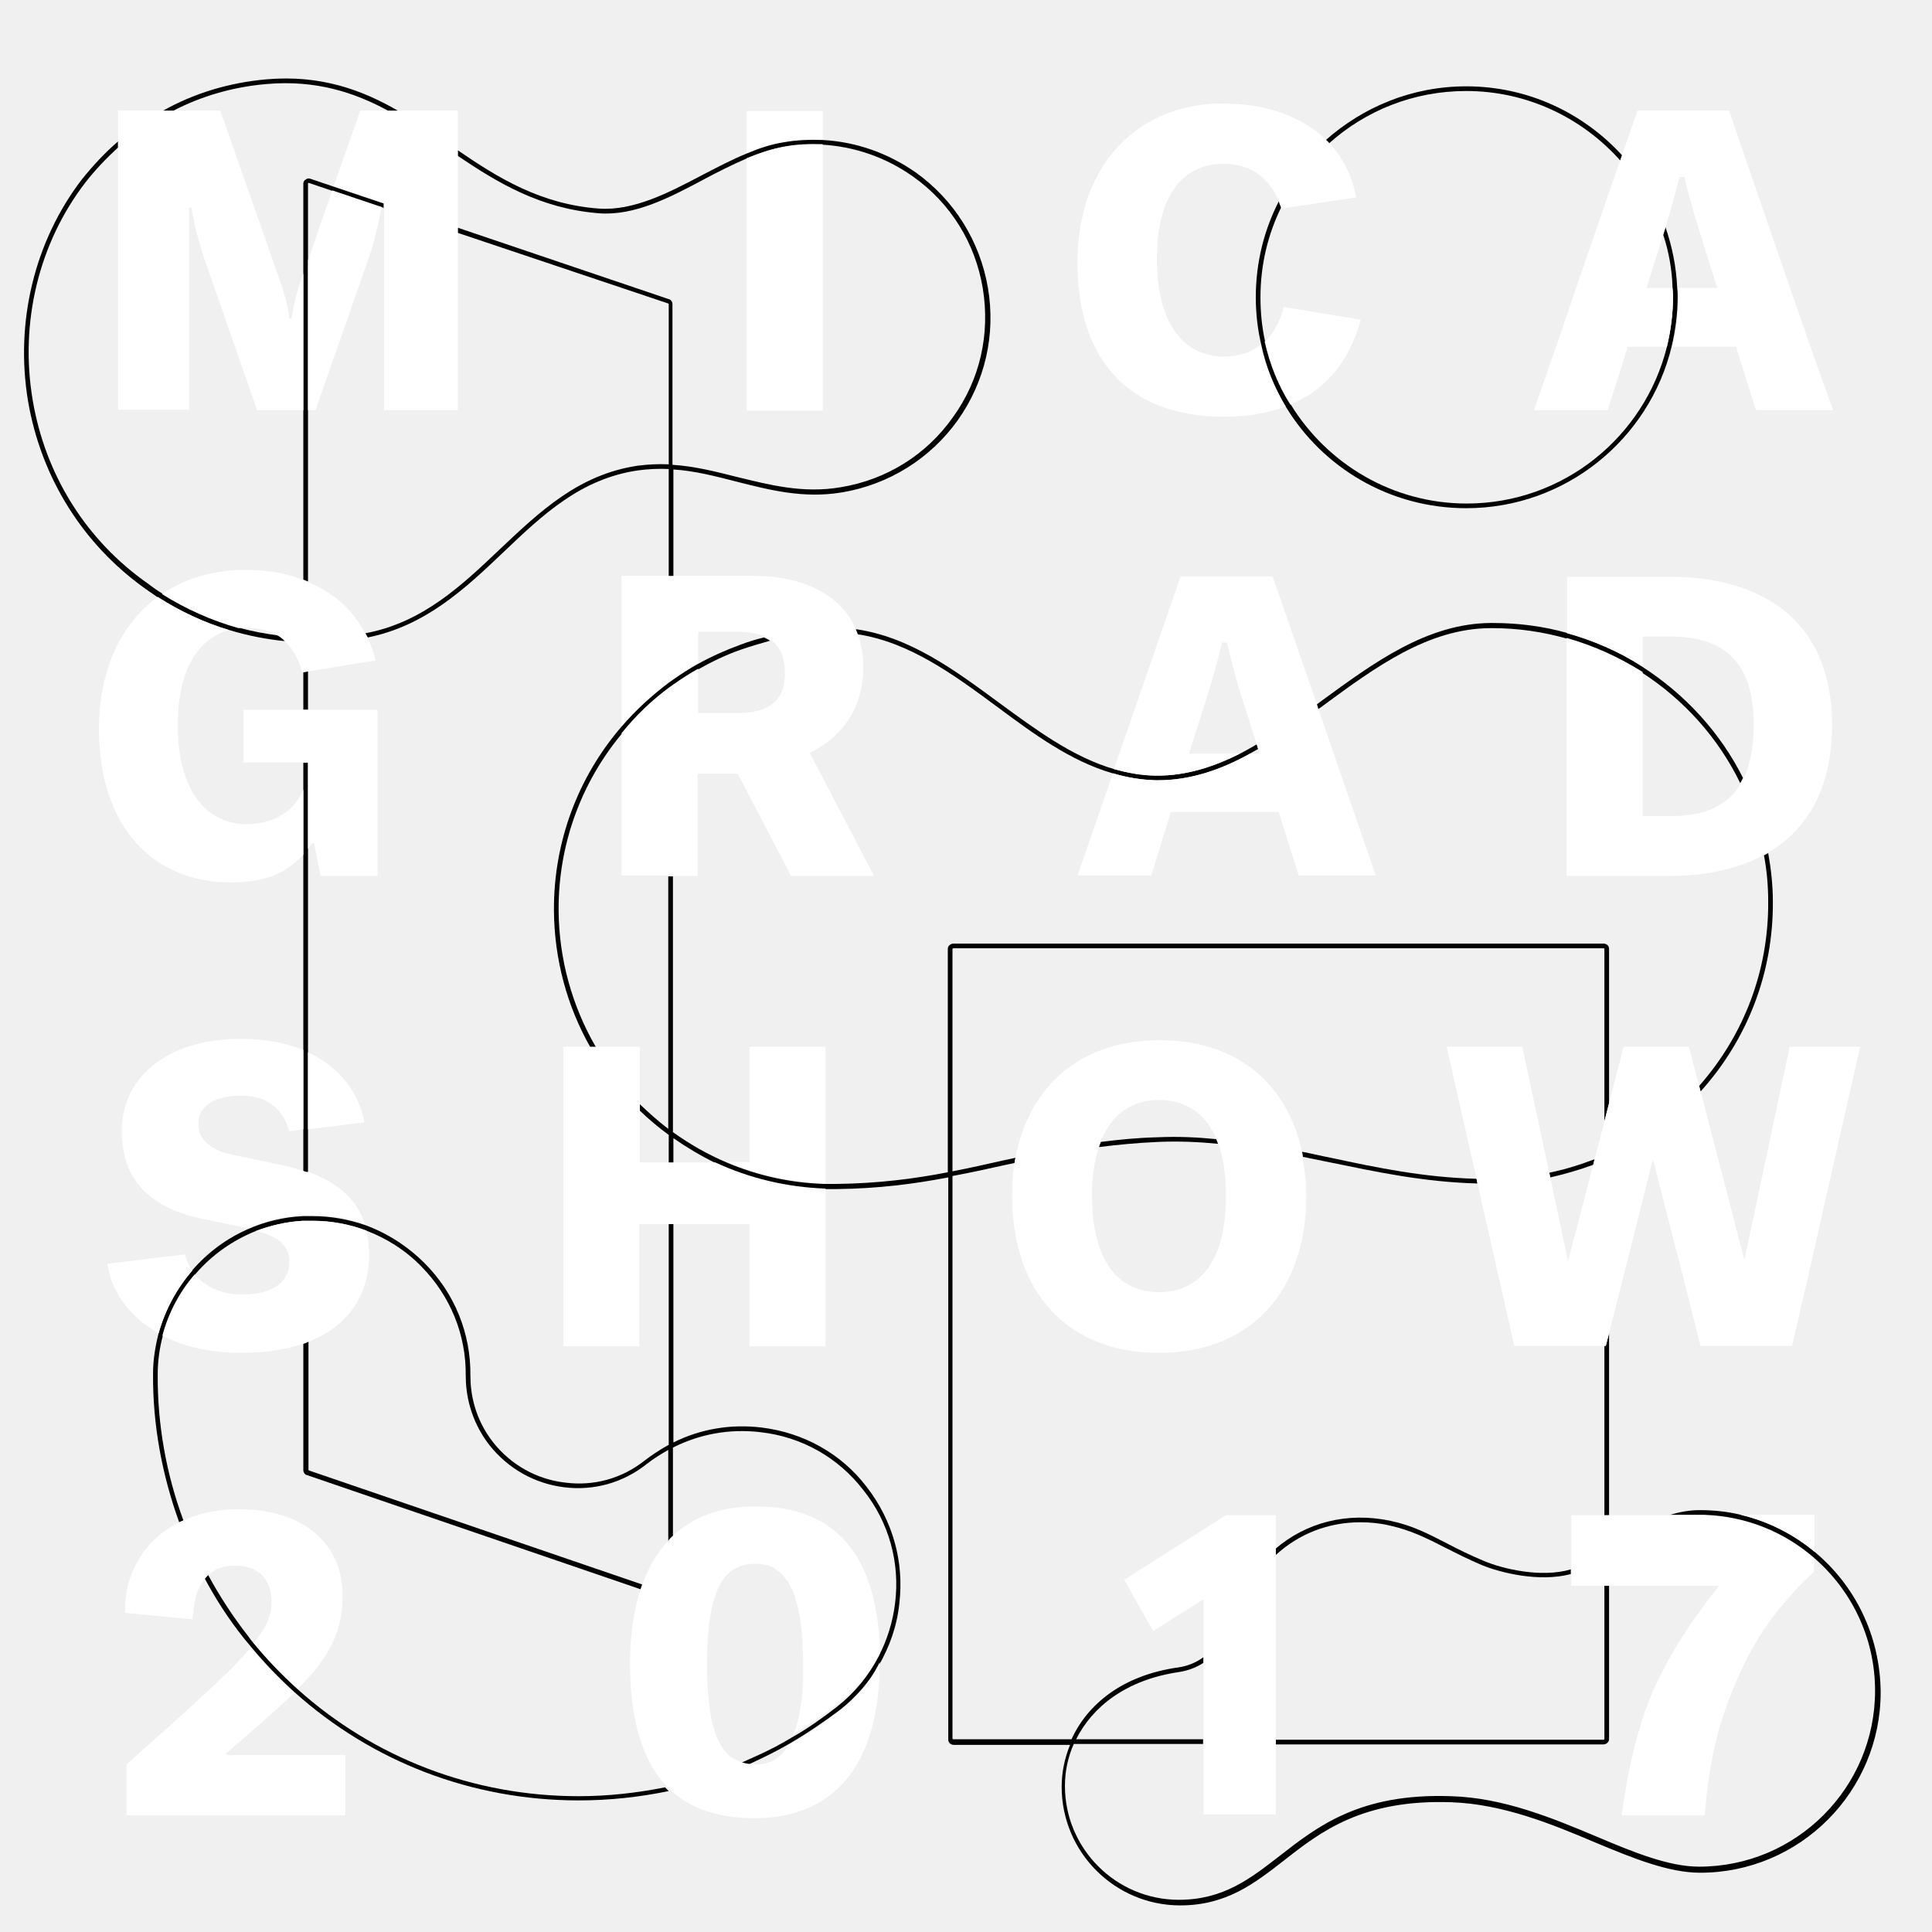
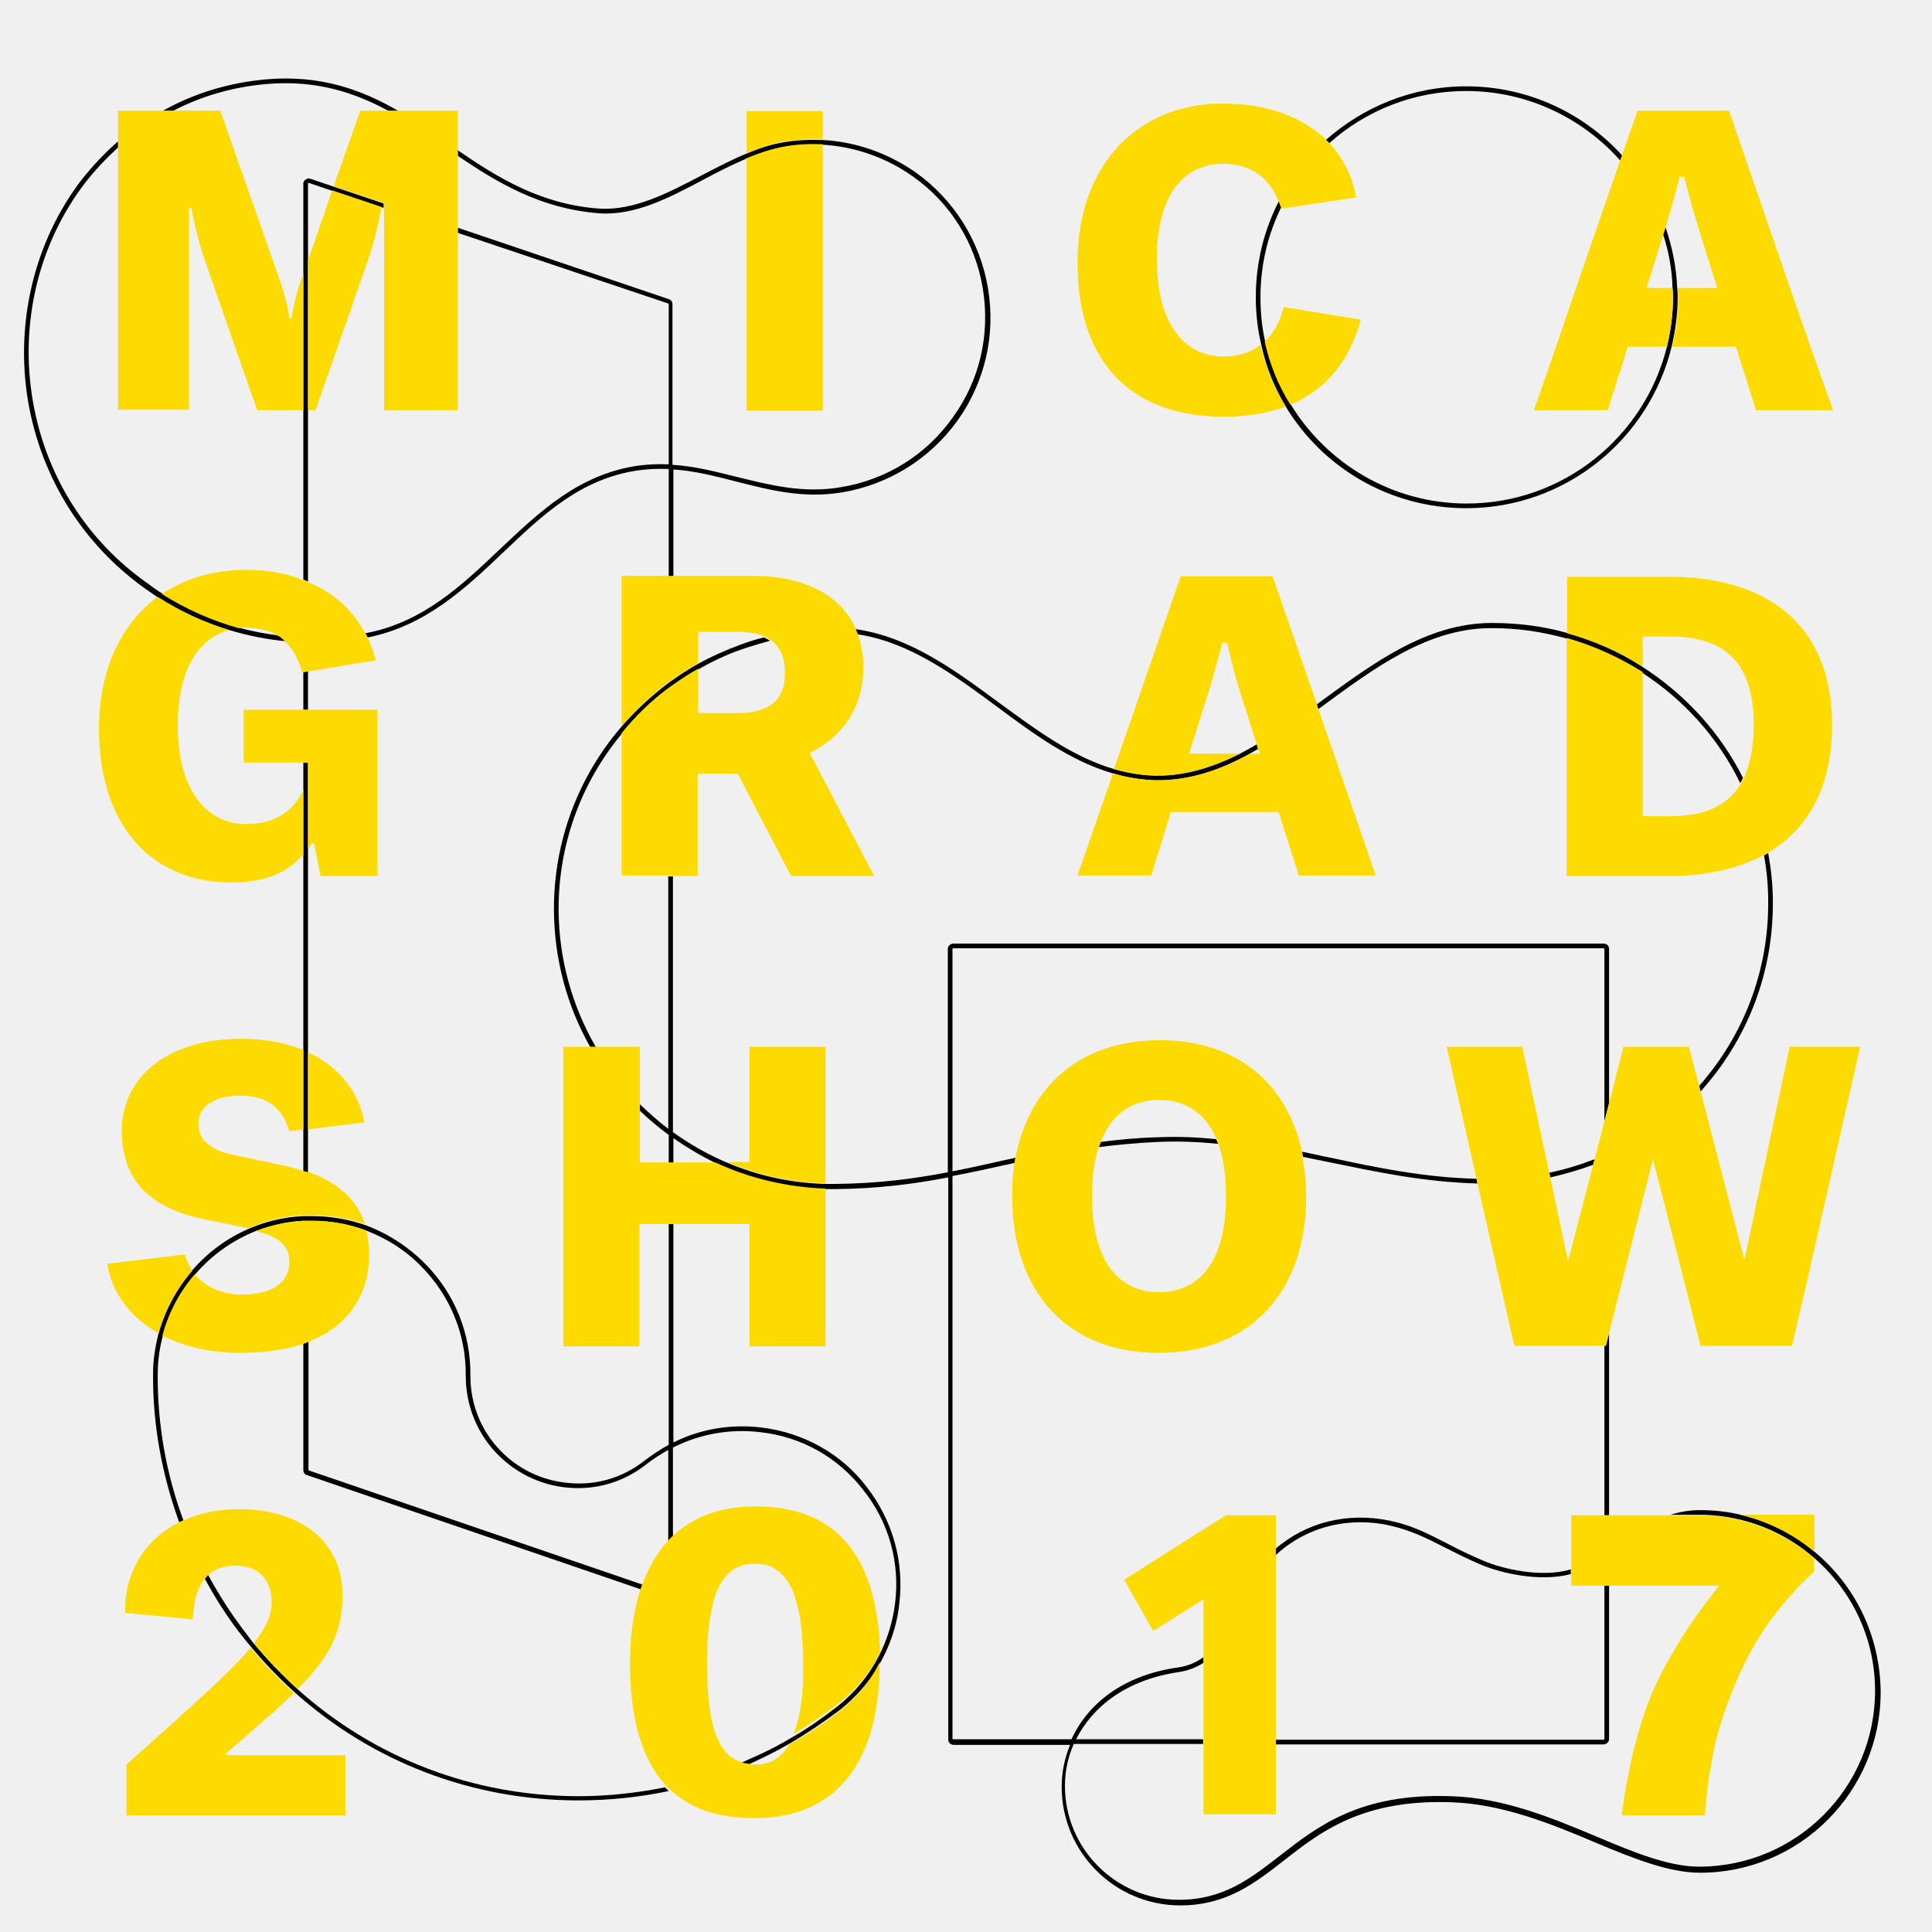
<svg xmlns="http://www.w3.org/2000/svg" version="1.1" id="Layer_1" viewBox="0 0 414 414" xml:space="preserve">
  <style type="text/css">
	.st0{fill:none;}
- 	.st1{fill:#FFFFFF;}
+ 	.st1{fill:#fedb00;}
</style>
  <g>
    <path class="st0" d="M62,242.5c-1-3.6-3.4-7.6-10.4-7.6c-6.6,0-9.1,2.9-9.1,5.9c0,1.9,0.6,3.5,2.5,4.8c1.2,0.8,3,1.6,5.6,2.1   l10.4,2.2c1.4,0.3,2.8,0.7,4,1.1v-8.9L62,242.5z" />
    <path class="st0" d="M336,270.3l5.3-20.7c-3,1.1-6,2-9.2,2.7L336,270.3z" />
    <path class="st0" d="M47.2,23.7L60,60.2c1.5,4.4,2,8,2,8h0.5c0,0,0.4-3.6,2-8.2l0.5-1.4V39.3c0-0.4,0.2-0.7,0.5-0.9   c0.3-0.2,0.7-0.3,1-0.2l5,1.7l5.7-16.2h5h1c-7.3-4-15.6-6.7-26.1-5.8v0.7l0-0.7c0,0,0,0,0,0c-7.2,0.6-14,2.6-20.2,5.8h3.6H47.2z" />
    <path class="st0" d="M373.5,166.6c0.7-1.5,1.3-3.3,1.6-5.3c0.3-1.8,0.5-3.8,0.5-6.1c0-13.9-6.9-18.9-17.9-18.9h-5.9v6.4   C361,148.6,368.6,156.9,373.5,166.6z" />
    <path class="st0" d="M161.7,323.5C161.7,323.5,161.8,323.5,161.7,323.5c14.4,0,23.6,7.3,26,23.5c0.4,2.4,0.6,5.1,0.7,7.9   c1.8-3.5,3-7.3,3.5-11.3c1-8.8-1.4-17.4-6.8-24.3c-5.5-6.9-13.3-11.3-22-12.4c-6.5-0.8-13,0.4-18.8,3.3v19.4   C148.7,325.6,154.6,323.5,161.7,323.5z" />
    <path class="st0" d="M172,358.6c0,0.2,0,0.3,0,0.5C172,358.9,172,358.8,172,358.6z" />
    <path class="st0" d="M171.5,365.4c0,0,0,0.1,0,0.1C171.5,365.4,171.5,365.4,171.5,365.4z" />
    <path class="st0" d="M357.7,174.8c2.2,0,4.2-0.2,6-0.6c4-0.9,7.1-2.9,9.2-6.5c-4.8-9.7-12.1-17.9-21.1-23.7v30.8H357.7z" />
    <path class="st0" d="M137.3,340.7l-71.6-24.5c-0.5-0.2-0.8-0.6-0.8-1.1v-27.1c-3.7,1.2-8.1,1.9-13.5,1.9c-2.3,0-4.5-0.2-6.5-0.5   c-3.8-0.6-7.2-1.7-10.1-3.2c-0.7,2.6-1.1,5.4-1.1,8.2c-0.1,10.8,1.9,21.4,5.5,31.4c3.3-1.5,7.3-2.4,11.9-2.4   c14.1,0,22.2,7.7,22.2,18.3c0,1.6-0.1,3-0.3,4.4c-1,6-4,10.5-9.3,15.8c16.4,14.7,37.6,22.9,60.2,22.9c6.3,0,12.5-0.6,18.5-1.9   c-4.9-5.4-7.5-14-7.5-26.1C134.9,350.6,135.8,345.2,137.3,340.7z" />
    <path class="st0" d="M252.5,357.4c2.1-0.3,3.9-1.1,5.4-2.2v-0.4v-12.1l-10.9,6.8l-6.2-11l21.8-13.9h10.7v7.2   c6.5-5.6,15.3-7.9,24.7-6c4.7,1,8,2.7,12,4.8c2.4,1.2,4.9,2.5,8,3.8c3.9,1.6,12.1,3.7,18.6,1.8v-11.6h7.1v-36.2h-19.2l-7.9-34.9   c-11.6-0.3-21.8-2.4-31.6-4.5c-1.9-0.4-3.9-0.8-5.9-1.2c0.5,2.7,0.8,5.5,0.8,8.4c0,20.2-11.8,33.5-31.6,33.5   c-19.8,0-31.4-13.3-31.4-33.5c0-2.5,0.2-4.9,0.5-7.2c-0.8,0.2-1.6,0.3-2.3,0.5c-3.6,0.8-7.2,1.6-11,2.3v120.7c0,0,0.1,0.1,0.2,0.1   h25.3C233,365.5,240.5,359.1,252.5,357.4z" />
    <path class="st0" d="M270,161.3l-0.3-0.8c-0.6,0.3-1.2,0.7-1.8,1h2.1L270,161.3z" />
    <path class="st0" d="M172,355.4c0,0.5,0,0.9,0,1.4C172,356.4,172,355.9,172,355.4z" />
    <path class="st0" d="M143.5,64.1c0.5,0.2,0.8,0.6,0.8,1.1v34.4c4.8,0.3,9.3,1.5,13.8,2.6c7,1.8,14.2,3.6,22.3,2.2   c9.8-1.6,18.3-7,24-15c5.7-8.1,8-17.9,6.4-27.6c-1.6-9.8-7-18.3-15-24c-5.8-4.1-12.5-6.4-19.4-6.8v57H160V33.8   c-3,1.3-6.1,2.9-9,4.4c-7.4,3.9-14.9,7.9-22.6,7.3c-12.5-0.9-21.7-6.4-30.2-12.3v15.5L143.5,64.1z" />
    <path class="st0" d="M171.9,360.3c0,0.1,0,0.3,0,0.4C171.9,360.6,171.9,360.5,171.9,360.3z" />
    <path class="st0" d="M171.8,362.3C171.8,362.3,171.8,362.3,171.8,362.3C171.8,362.3,171.8,362.3,171.8,362.3z" />
    <path class="st0" d="M55.2,122.2c3.6,0.2,6.9,0.9,9.7,1.9V87.9h-9.8L43.8,55.5c-1.9-5.4-2.8-11-2.8-11h-0.5v43.3H25.3V31.7   c-2.5,2.2-4.8,4.7-7,7.5C8.3,52.1,4.2,69.1,7,85.7c2.7,16.1,11.5,30.2,24.8,39.7c1,0.7,1.9,1.3,2.9,2c5-3.4,11.2-5.2,18.2-5.2   C53.8,122.2,54.5,122.2,55.2,122.2z" />
    <path class="st0" d="M204.3,202.2h139.3c0.6,0,1.2,0.5,1.2,1.1v33.1l3.1-12.2h14l2.2,8.4c9.7-10.9,14.9-24.8,14.8-39.6   c0-3.4-0.4-6.7-0.9-9.9c-4,2.2-8.8,3.6-14.3,4.2c-1.9,0.2-3.9,0.3-6,0.3h-22v-51c-5-1.4-10.3-2.2-15.8-2.2l-0.5,0   c-13.3,0.1-24.6,8.4-35.5,16.4c-0.5,0.3-1,0.7-1.4,1l3.3,9.4l9.1,26.4h-16.5l-4.3-13.6h-23.1l-4.2,13.6h-15.8l7.6-21.9   c-9-2.7-17-8.6-24.8-14.3c-9.2-6.8-18.7-13.8-29.9-15.5c0.8,2.2,1.2,4.6,1.2,7.2c0,1.2-0.1,2.4-0.3,3.5c-1,6.7-5.1,11.7-11.1,14.7   v0.2l13.7,26.2h-17.8L158,165.8h-8.6v21.9h-5.2v54.8c3.6,2.6,7.4,4.8,11.5,6.5h4.8v-24.7h16.3v29.3c0.6,0,1.3,0,1.9,0l0.5,0   c8.9-0.1,16.6-1.1,23.9-2.5v-47.9C203.1,202.7,203.6,202.2,204.3,202.2z" />
    <path class="st0" d="M248.4,235.8c-5.5,0-10.1,2.7-12.5,8.9c3.8-0.5,7.9-0.9,12.2-1c4.4-0.1,8.5,0,12.5,0.3   C258.1,238.3,253.7,235.8,248.4,235.8z" />
    <path class="st0" d="M121,318.7c-6.4-0.8-12.1-4-16-9c-4.3-5.5-5.2-11.1-5.1-14.9c0-8.8-3.3-17.1-9.5-23.4c-3.4-3.4-7.4-6-11.8-7.7   c0.4,1.6,0.6,3.4,0.6,5.2c0,7.7-3.7,15.1-13.2,18.7v27.5c0,0.1,0,0.1,0.1,0.2l71.6,24.5c1.4-3.7,3.3-6.7,5.6-9.2v-19.9   c-1.6,0.9-3.1,1.9-4.6,3C133.7,317.7,127.4,319.5,121,318.7z" />
    <path class="st0" d="M137.1,288.4h-16.3v-64.2h5.8c-5-8.8-7.7-18.8-7.8-29.2c-0.1-15,5.3-28.8,14.4-39.4v-32.2h10.2v-23.1   c-2.1-0.1-4.3,0-6.6,0.3c-12.3,1.8-20.4,9.5-28.9,17.6c-8.1,7.8-16.6,15.7-29,18.2c0.7,1.5,1.3,3.1,1.7,4.8L66,143.8v8.2h14.9v13.1   v22.5H68.6l-1.4-7h-0.4c-0.3,0.4-0.6,0.8-0.9,1.2v43.6c6.7,3,10.8,8.4,12.1,14.9L66,242v9.3c6.7,2.4,10.6,6.2,12.2,11.2   c4.8,1.7,9.2,4.4,12.8,8.2c6.4,6.5,9.9,15,9.8,24.1c0,3.6,0.8,9.1,4.9,14.3c3.8,4.8,9.2,7.9,15.4,8.6c6.1,0.7,12.1-1,17-4.7   c1.6-1.3,3.4-2.4,5.2-3.4v-47.3h-6.2V288.4z" />
    <path class="st0" d="M144.3,249h4.6h4.4c-3.1-1.5-6.1-3.2-9-5.3V249z" />
    <path class="st0" d="M171.7,363.9c0,0,0,0.1,0,0.1C171.7,364,171.7,363.9,171.7,363.9z" />
    <path class="st0" d="M137.1,237.8V249h6.2v-6C141.1,241.5,139.1,239.7,137.1,237.8z" />
    <path class="st0" d="M248.1,244.7c-4.5,0.1-8.6,0.5-12.6,1.1c-1,2.8-1.5,6.3-1.5,10.6c0,14.5,6.2,20.6,14.4,20.6   c8.2,0,14.4-6,14.4-20.6c0-4.6-0.6-8.3-1.7-11.2C256.9,244.7,252.6,244.5,248.1,244.7z" />
    <path class="st0" d="M365.3,324.7c-0.4,0-0.7,0-1.1,0c-0.3,0-0.5,0-0.8,0h0.6H365.3z" />
    <path class="st0" d="M66.2,39.2C66.2,39.2,66.2,39.2,66.2,39.2c-0.1,0-0.1,0-0.1,0c0,0-0.1,0.1-0.1,0.1v16.4l5.2-14.9L66.2,39.2z" />
    <path class="st0" d="M45,275.7c1.9,1.1,4.3,1.7,6.9,1.7c7,0,10.2-2.9,10.2-7c0-2.9-1.5-5.3-7.2-6.6c-5.1,2-9.5,5.2-13,9.3   C42.7,274.2,43.8,275,45,275.7z" />
    <path class="st0" d="M352.8,61.7h5.6c-0.2-4-0.9-7.8-2-11.4l-2.5,8L352.8,61.7z" />
    <path class="st0" d="M317.6,335.4c-3.1-1.3-5.6-2.6-8-3.8c-3.9-2-7.2-3.7-11.8-4.7c-2.1-0.5-4.2-0.7-6.3-0.7   c-6.9,0-13.3,2.5-18.1,7v21.6v17.9h70.2c0.1,0,0.2-0.1,0.2-0.1v-32.9h-7.1v-2.5C329.9,339.1,321.6,337,317.6,335.4z" />
    <path class="st0" d="M143.2,65l-45-15.1v38H82.3V44.6l0,0h-0.5c0,0-0.9,5.6-2.8,11.1L67.6,87.9H66v36.7c5.7,2.4,9.8,6.3,12.4,11.1   c12.3-2.4,20.7-10.3,28.8-18c8.6-8.2,16.8-16,29.5-17.9c2.3-0.3,4.5-0.4,6.7-0.3V65.2C143.3,65.1,143.2,65,143.2,65z" />
    <path class="st0" d="M367.9,61.7l-1.1-3.4l-3-9.6c-1.7-5.5-3-10.8-3-10.8h-1c0,0-1.3,5.3-3,10.8c1.5,4.1,2.3,8.5,2.5,13H367.9z" />
    <path class="st0" d="M55.2,134.7c-0.7-0.1-1.5-0.2-2.3-0.2c-0.6,0-1.2,0-1.8,0.1c2.8,0.8,5.7,1.3,8.6,1.7   C58.5,135.5,57,134.9,55.2,134.7z" />
    <path class="st0" d="M385.7,339.7c-3.2,3.2-5.9,6.7-8.2,10.3c-1,1.6-1.9,3.2-2.8,4.8h0c-2.4,4.5-4.4,9.3-5.9,14.5   c-1.7,5.5-2.8,12.1-3.4,19.6h-17.8c1.4-10.5,3.6-19.3,6.6-26.4c1.1-2.5,2.4-5.1,3.9-7.7h0c2.7-4.8,6.2-9.8,10.4-15.1h-23.6v32.9   c0,0.6-0.5,1.1-1.2,1.1h-70.2v15.1h-15.5v-15.1h-27.7c-1.3,2.9-1.9,6-1.9,9c0,13.4,10.9,24.4,24.4,24.4c9.5,0,15.4-4.6,21.6-9.4   c8.1-6.3,17.2-13.4,36.7-12.8c11.1,0.4,21.7,4.8,31.1,8.6c8,3.3,15.6,6.5,22.1,6.5c20.8,0,37.7-16.9,37.7-37.7   c0-11.4-5.1-21.6-13.1-28.5v2.9C387.7,337.7,386.7,338.7,385.7,339.7z" />
    <path class="st0" d="M52.2,163.4v-11.3H65V144l-0.1,0c-0.8-2.7-2-4.9-3.7-6.6c-4.1-0.4-8.2-1.2-12.1-2.4c-6.2,1.8-10.9,8-10.9,20.4   c0,15,6.9,21.2,14.7,21.2c6.4,0,10.4-3.2,12.2-7.4v-5.8H52.2z" />
    <path class="st0" d="M217.6,248.1c2.9-15.4,13.9-25.2,30.9-25.2c16.5,0,27.3,9.1,30.5,23.9c2.1,0.4,4.1,0.8,6.2,1.3   c9.8,2,19.8,4.1,31.2,4.5l-6.4-28.3h16.2l5.7,27.1c3.3-0.7,6.6-1.7,9.7-2.9l2.1-8.1v-37c0,0-0.1-0.1-0.2-0.1H204.3   c-0.1,0-0.2,0.1-0.2,0.1V251c3.7-0.7,7.2-1.5,10.7-2.3C215.8,248.5,216.7,248.3,217.6,248.1z" />
    <path class="st0" d="M127.7,224.3h9.4v12.2c0.1,0.1,0.2,0.2,0.2,0.2c1.9,1.8,3.9,3.5,5.9,5.1v-54.1h-10.2v-30.5   c-8.4,10.3-13.5,23.5-13.4,37.8C119.8,205.5,122.6,215.5,127.7,224.3z" />
    <path class="st0" d="M274,43c-1.9-4.6-5.7-7.8-11.7-7.8c-0.7,0-1.3,0.1-1.9,0.1c-7.1,0.9-12.4,7.1-12.4,20.3   c0,14.9,6.5,20.9,14.3,20.9c3.2,0,5.8-0.9,7.9-2.5c-0.8-3.3-1.2-6.7-1.2-10.3C269,56.2,270.8,49.2,274,43z" />
    <path class="st0" d="M58.2,343.4c0-5-3.1-7.8-7.7-7.8c-2.4,0-4.4,0.6-5.9,2c2.4,4.5,5.3,8.9,8.5,13c0.4,0.6,0.9,1.1,1.3,1.7   c1.7-2.2,2.9-4.1,3.4-6C58.1,345.2,58.2,344.3,58.2,343.4z" />
    <path class="st0" d="M265.9,148.5c-0.5-1.6-0.9-3.1-1.3-4.5c-1-3.6-1.6-6.3-1.6-6.3h-1c0,0-1.3,5.3-3,10.8l-4.1,13h10.9   c1.2-0.6,2.4-1.3,3.6-2L265.9,148.5z" />
    <path class="st0" d="M271,73.2c2-1.9,3.3-4.5,4.1-7.4l16.5,2.7c-2.2,8.2-7,14.8-15.1,18.2c7.8,12.7,21.8,21.2,37.7,21.2   c20.7,0,38.2-14.3,42.9-33.6h-8.4l-0.2,0.7l-4,12.9h-15.8l4.5-12.9l5.8-16.7l8.3-24c-8.1-9.1-19.9-14.9-33-14.9   c-11.3,0-21.6,4.3-29.4,11.3c3.1,3.2,5.1,7.2,5.8,11.7l-16,2.4c0-0.2-0.1-0.3-0.2-0.5c-2.9,5.9-4.5,12.4-4.5,19.4   C270,67,270.3,70.2,271,73.2z" />
    <path class="st0" d="M257.9,359v-2.6c-1.5,1-3.2,1.7-5.3,2c-11.4,1.6-18.6,7.5-22,14.4h27.2V359z" />
    <path class="st0" d="M165.8,336.4c0,0,0.1,0,0.1,0.1C165.9,336.5,165.9,336.5,165.8,336.4z" />
    <path class="st0" d="M158.2,377.7c0.2,0.1,0.4,0.1,0.6,0.2l0,0C158.6,377.8,158.4,377.7,158.2,377.7z" />
    <path class="st0" d="M167.2,337.4c0,0,0.1,0.1,0.1,0.1C167.3,337.5,167.3,337.5,167.2,337.4z" />
    <path class="st0" d="M162.5,335.5c0.1,0,0.1,0,0.2,0C162.7,335.5,162.6,335.5,162.5,335.5z" />
    <path class="st0" d="M164.3,335.8c0.1,0,0.1,0,0.2,0C164.4,335.8,164.3,335.8,164.3,335.8z" />
    <path class="st0" d="M170.4,342.8c0,0,0,0.1,0,0.1C170.4,342.9,170.4,342.8,170.4,342.8z" />
    <path class="st0" d="M169.5,340.6c0,0,0,0.1,0.1,0.1C169.5,340.7,169.5,340.6,169.5,340.6z" />
    <path class="st0" d="M168.4,338.8c0,0,0,0.1,0.1,0.1C168.5,338.9,168.5,338.9,168.4,338.8z" />
    <path class="st0" d="M162.6,378.2c0,0-0.1,0-0.2,0C162.5,378.3,162.6,378.3,162.6,378.2z" />
    <path class="st0" d="M171.1,345.5c0,0,0,0.1,0,0.1C171.1,345.5,171.1,345.5,171.1,345.5z" />
    <path class="st0" d="M160.6,378.2c0.4,0,0.8,0.1,1.1,0.1l0,0C161.3,378.3,160.9,378.3,160.6,378.2L160.6,378.2z" />
    <path class="st0" d="M155.5,375.7c0.4,0.5,0.8,0.9,1.3,1.2C156.3,376.5,155.9,376.1,155.5,375.7z" />
    <path class="st0" d="M158.2,377.7c-0.5-0.2-1-0.5-1.5-0.8C157.2,377.2,157.7,377.4,158.2,377.7z" />
    <path class="st0" d="M152.3,367.9c-0.1-0.7-0.2-1.3-0.3-2.1C152,366.5,152.1,367.2,152.3,367.9z" />
    <g>
      <path d="M57.2,18C57.2,18,57.2,18,57.2,18l0,0.7L57.2,18c10.5-0.9,18.8,1.8,26.1,5.8h2.1C77.5,19.2,68.6,16,57.1,17    c-8,0.7-15.6,3-22.3,6.8h2.2C43.1,20.6,50,18.6,57.2,18z" />
      <path d="M49.1,135c3.9,1.2,8,2,12.1,2.4c-0.4-0.4-0.9-0.8-1.4-1.2c-2.9-0.4-5.8-0.9-8.6-1.7c-5.8-1.6-11.3-4-16.4-7.3    c-1-0.6-2-1.3-2.9-2C18.5,115.9,9.7,101.8,7,85.7C4.2,69.1,8.3,52.1,18.3,39.1c2.1-2.7,4.5-5.2,7-7.5v-1.3    c-2.8,2.4-5.4,5.2-7.8,8.2C7.4,51.7,3.2,69,6,85.9c2.8,16.4,11.7,30.7,25.2,40.3c0.9,0.6,1.7,1.2,2.6,1.8    C38.7,131,43.7,133.4,49.1,135z" />
      <path d="M314.2,19.5c13.1,0,24.9,5.8,33,14.9l0.4-1.1c-8.3-9.1-20.2-14.8-33.4-14.8c-11.6,0-22.1,4.4-30.2,11.6    c0.2,0.2,0.5,0.5,0.7,0.7C292.6,23.7,302.9,19.5,314.2,19.5z" />
      <path d="M275.5,87.1c7.9,13.1,22.3,21.8,38.7,21.8c21.3,0,39.2-14.8,44-34.6c0.8-3.4,1.3-7,1.3-10.6c0-0.7,0-1.3-0.1-2    c-0.2-4.6-1.1-8.9-2.5-13c0,0,0,0,0,0l-0.5,1.6c1.2,3.6,1.9,7.5,2,11.4c0,0.7,0.1,1.3,0.1,2c0,3.7-0.5,7.2-1.3,10.6    c-4.8,19.3-22.2,33.6-42.9,33.6c-15.9,0-29.9-8.5-37.7-21.2c-2.5-4.1-4.4-8.7-5.5-13.5c-0.7-3.1-1-6.3-1-9.5    c0-7,1.6-13.5,4.5-19.4c-0.1-0.4-0.3-0.9-0.5-1.3c-3.2,6.2-5,13.2-5,20.7c0,3.5,0.4,7,1.2,10.3C271.3,78.7,273.1,83.1,275.5,87.1z    " />
      <path d="M65,287.9v27.1c0,0.5,0.3,1,0.8,1.1l71.6,24.5c0-0.1,0.1-0.2,0.1-0.3c0.1-0.2,0.2-0.4,0.3-0.7l-71.6-24.5    c-0.1,0-0.1-0.1-0.1-0.2v-27.5C65.7,287.7,65.3,287.8,65,287.9z" />
      <path d="M66,87.9V55.8V39.3c0-0.1,0-0.1,0.1-0.1c0,0,0.1,0,0.1,0c0,0,0,0,0,0l5,1.7l11,3.7l0,0v0v-1l-10.7-3.6l-5-1.7    c-0.4-0.1-0.7-0.1-1,0.2C65.2,38.6,65,39,65,39.3v19.3v29.3v36.3c0.3,0.1,0.7,0.3,1,0.4V87.9z" />
      <path d="M143.3,65.2v34.3c-2.2-0.1-4.4,0-6.7,0.3c-12.6,1.9-20.8,9.7-29.5,17.9c-8.1,7.7-16.5,15.7-28.8,18    c0.2,0.3,0.3,0.6,0.5,0.9c12.4-2.5,20.9-10.5,29-18.2c8.5-8.1,16.6-15.8,28.9-17.6c2.2-0.3,4.4-0.4,6.6-0.3v23.1h1v-23    c4.7,0.3,9.2,1.5,13.5,2.6c7.1,1.8,14.4,3.7,22.7,2.3c10-1.7,18.8-7.2,24.7-15.4c5.9-8.3,8.2-18.4,6.5-28.4    c-1.7-10-7.2-18.8-15.4-24.7c-6-4.2-12.8-6.6-20-7c-2.8-0.1-5.6,0-8.4,0.5c-2.6,0.4-5.3,1.3-7.9,2.4c-3.2,1.3-6.4,3-9.5,4.6    c-7.2,3.8-14.7,7.7-22.1,7.2c-12.5-0.9-21.7-6.6-30.3-12.5v1.2c8.6,5.8,17.7,11.3,30.2,12.3c7.7,0.6,15.3-3.4,22.6-7.3    c3-1.6,6-3.1,9-4.4c2.7-1.1,5.4-2.1,8.1-2.5c2.8-0.5,5.5-0.6,8.2-0.5c6.9,0.4,13.6,2.7,19.4,6.8c8.1,5.7,13.4,14.3,15,24    c1.6,9.8-0.6,19.6-6.4,27.6c-5.7,8.1-14.3,13.4-24,15c-8.1,1.4-15.3-0.5-22.3-2.2c-4.4-1.1-9-2.3-13.8-2.6V65.2    c0-0.5-0.3-1-0.8-1.1L98.1,48.8v1.1l45,15.1C143.2,65,143.3,65.1,143.3,65.2z" />
      <path d="M66,163.4h-1v5.8v13.9v42v17v8.9c0.3,0.1,0.7,0.2,1,0.3V242v-16.4v-43.6v-16.7h0C66,164.8,66,163.4,66,163.4z" />
      <polygon points="66,143.8 65,144 65,152.1 66,152.1   " />
      <path d="M273.4,373.8h70.2c0.6,0,1.2-0.5,1.2-1.1v-32.9h-1v32.9c0,0-0.1,0.1-0.2,0.1h-70.2V373.8z" />
      <polygon points="344.8,285.7 344.1,288.4 343.8,288.4 343.8,324.7 344.8,324.7   " />
      <path d="M341.7,248.4c-3.1,1.2-6.4,2.2-9.7,2.9l0.2,1c3.1-0.7,6.2-1.6,9.2-2.7L341.7,248.4z" />
      <path d="M316.6,253.6l-0.2-1c-11.4-0.3-21.4-2.4-31.2-4.5c-2.1-0.4-4.1-0.9-6.2-1.3c0.1,0.4,0.1,0.7,0.2,1.1    c2,0.4,3.9,0.8,5.9,1.2C294.9,251.1,305,253.3,316.6,253.6z" />
      <path d="M183.7,135.9c11.2,1.7,20.7,8.7,29.9,15.5c7.8,5.8,15.8,11.7,24.8,14.3c3,0.9,6,1.4,9.2,1.5c0.2,0,0.4,0,0.5,0    c7.1,0,13.6-2.3,19.7-5.7c0.6-0.3,1.2-0.7,1.8-1l-0.3-1c-1.2,0.7-2.4,1.4-3.6,2c-5.6,2.8-11.4,4.7-17.6,4.7c-0.2,0-0.3,0-0.5,0    c-3.1-0.1-6.1-0.6-8.9-1.4c-8.9-2.6-16.8-8.5-24.6-14.2c-9.5-7-19.2-14.2-30.9-15.8C183.4,135.2,183.6,135.6,183.7,135.9z" />
      <path d="M248.1,243.7c-4.3,0.1-8.3,0.5-12.2,1c-0.1,0.3-0.3,0.7-0.4,1.1c4-0.5,8.1-0.9,12.6-1.1c4.5-0.2,8.8,0,12.9,0.4    c-0.1-0.4-0.3-0.7-0.4-1C256.6,243.7,252.4,243.5,248.1,243.7z" />
      <path d="M364.1,232.7l0.3,1.2c10.1-11.2,15.6-25.5,15.5-40.7c0-3.6-0.4-7-1-10.4c-0.3,0.2-0.6,0.3-0.9,0.5    c0.6,3.2,0.9,6.5,0.9,9.9C379,207.8,373.8,221.7,364.1,232.7z" />
      <path d="M335.7,135.6c-5-1.4-10.3-2.1-15.8-2.1l-0.5,0c-13.6,0.1-25,8.5-36.1,16.6c-0.4,0.3-0.8,0.6-1.2,0.9l0.3,1    c0.5-0.3,1-0.7,1.4-1c10.9-8,22.2-16.3,35.5-16.4l0.5,0c5.5,0,10.8,0.8,15.8,2.2c5.8,1.6,11.2,4.1,16.2,7.3    c9,5.8,16.4,14,21.1,23.7c0.2-0.3,0.4-0.7,0.6-1.1c-4.9-9.8-12.5-18-21.7-23.9C346.9,139.6,341.4,137.2,335.7,135.6z" />
      <path d="M143.3,147.5c0.3-0.2,0.7-0.5,1-0.7c1.7-1.2,3.4-2.3,5.2-3.3c3-1.7,6.1-3.2,9.3-4.3c2-0.7,4.1-1.3,6.2-1.9    c-0.4-0.3-0.9-0.5-1.3-0.7c-1.7,0.4-3.3,0.9-4.9,1.5c-3.3,1.2-6.4,2.6-9.3,4.2c-1.8,1-3.5,2.1-5.2,3.3c-0.3,0.2-0.7,0.5-1,0.7    c-3.7,2.8-7.1,5.9-10.2,9.5c-9.1,10.6-14.5,24.4-14.4,39.4c0.1,10.4,2.8,20.4,7.8,29.2h1.2c-5.1-8.8-7.9-18.8-8-29.2    c-0.1-14.3,4.9-27.5,13.4-37.8C136.1,153.6,139.5,150.3,143.3,147.5z" />
      <path d="M124,384.9c-22.6,0-43.8-8.2-60.2-22.9c-3.3-3-6.5-6.3-9.4-9.8c-0.4-0.5-0.9-1.1-1.3-1.7c-3.2-4.1-6-8.4-8.5-13    c-0.3,0.2-0.5,0.5-0.7,0.8c2.4,4.5,5.2,8.8,8.4,12.8c0.5,0.6,1,1.2,1.5,1.8c2.9,3.5,6,6.7,9.3,9.7c16.6,14.9,38,23.2,60.9,23.2    c6.6,0,13-0.7,19.3-2c-0.3-0.3-0.6-0.6-0.8-0.8C136.5,384.2,130.3,384.9,124,384.9z" />
      <path d="M163.2,305.9c-6.6-0.8-13.1,0.3-18.9,3.2v-46.8h-1v47.3c-1.8,1-3.5,2.1-5.2,3.4c-4.8,3.8-10.8,5.5-17,4.7    c-6.1-0.7-11.6-3.8-15.4-8.6c-4.1-5.2-4.9-10.7-4.9-14.3c0.1-9.1-3.4-17.7-9.8-24.1c-3.7-3.7-8.1-6.5-12.8-8.2    c-3.5-1.2-7.3-1.9-11.2-1.9h-0.2c-0.3,0-0.6,0-0.9,0c-0.3,0-0.7,0-1,0c-4.2,0.2-8.2,1.2-11.8,2.8c-4.6,2-8.7,5.1-11.9,8.8    c-3.3,3.8-5.8,8.4-7.2,13.4c-0.7,2.8-1.2,5.7-1.2,8.7c-0.1,10.9,1.9,21.7,5.6,31.9c0.3-0.1,0.6-0.3,0.9-0.4    c-3.7-10-5.6-20.7-5.5-31.4c0-2.8,0.4-5.6,1.1-8.2c1.3-4.9,3.7-9.4,6.9-13.1c3.5-4.1,8-7.3,13-9.3c3.2-1.2,6.6-2,10.1-2.2    c0.3,0,0.7,0,1,0c0.3,0,0.6,0,0.9,0H67c4,0,7.9,0.8,11.5,2.1c4.4,1.7,8.4,4.2,11.8,7.7c6.2,6.3,9.6,14.6,9.5,23.4    c0,3.8,0.9,9.5,5.1,14.9c4,5,9.6,8.2,16,9c6.4,0.8,12.7-1,17.7-5c1.4-1.1,3-2.1,4.6-3v19.9c0.3-0.3,0.7-0.7,1-1v-19.4    c5.7-2.9,12.2-4.1,18.8-3.3c8.8,1,16.6,5.4,22,12.4c5.5,6.9,7.9,15.6,6.8,24.3c-0.5,4-1.7,7.8-3.5,11.3c-2.1,4.1-5.1,7.8-8.9,10.8    c-3.1,2.4-6.3,4.7-9.7,6.6c0,0,0,0,0,0c-2.3,1.4-4.6,2.6-7,3.7c-1.3,0.6-2.7,1.2-4,1.8c0.3,0.1,0.6,0.2,0.8,0.2    c0.3,0.1,0.6,0.1,0.9,0.1h0c1.5-0.7,3-1.4,4.4-2.1c1.4-0.7,2.7-1.4,4.1-2.2c0,0,0,0,0,0c3.8-2.2,7.5-4.7,11.1-7.4    c3.4-2.7,6.2-5.9,8.3-9.5c2.3-4,3.9-8.4,4.4-13.2c1.1-9-1.4-17.9-7-25.1C180.3,311.5,172.2,307,163.2,305.9z" />
      <path d="M273.4,333.2c4.9-4.5,11.2-7,18.1-7c2.1,0,4.2,0.2,6.3,0.7c4.5,1,7.9,2.7,11.8,4.7c2.4,1.2,4.9,2.5,8,3.8    c3.9,1.6,12.2,3.7,19,1.9v-1c-6.5,1.9-14.8-0.2-18.6-1.8c-3.1-1.3-5.5-2.5-8-3.8c-3.9-2-7.3-3.8-12-4.8c-9.4-2-18.2,0.4-24.7,6    V333.2z" />
      <path d="M388.8,332.5c-4.5-3.8-9.9-6.5-15.8-7.9c-2.8-0.7-5.8-1-8.8-1c-2.2,0-4.3,0.4-6.3,1h4.8h0.6c0.3,0,0.5,0,0.8,0    c0.4,0,0.8,0,1.1,0c9,0.3,17.2,3.7,23.5,9.2c8,6.9,13.1,17.1,13.1,28.5c0,20.8-16.9,37.7-37.7,37.7c-6.5,0-14.1-3.1-22.1-6.5    c-9.3-3.9-19.9-8.3-31.1-8.6c-19.5-0.7-28.6,6.5-36.7,12.8c-6.2,4.8-12,9.4-21.6,9.4c-13.4,0-24.4-10.9-24.4-24.4    c0-3,0.6-6.1,1.9-9h27.7v-1h-27.2c3.4-6.8,10.5-12.7,22-14.4c2-0.3,3.8-1,5.3-2v-1.2c-1.5,1.1-3.3,1.9-5.4,2.2    c-12.1,1.7-19.5,8-22.9,15.4h-25.3c-0.1,0-0.2-0.1-0.2-0.1V252c3.8-0.7,7.4-1.5,11-2.3c0.8-0.2,1.6-0.3,2.3-0.5    c0.1-0.4,0.1-0.7,0.2-1.1c-0.9,0.2-1.8,0.4-2.8,0.6c-3.5,0.8-7.1,1.6-10.7,2.3v-47.7c0,0,0.1-0.1,0.2-0.1h139.3    c0.1,0,0.2,0.1,0.2,0.1v37l1-3.9v-33.1c0-0.6-0.5-1.1-1.2-1.1H204.3c-0.6,0-1.2,0.5-1.2,1.1v47.9c-7.2,1.4-15,2.4-23.9,2.5l-0.5,0    c-0.6,0-1.3,0-1.9,0c-7.4-0.2-14.5-1.8-21.1-4.6c-4-1.7-7.9-3.9-11.5-6.5v-54.8h-1v54.1c-2.1-1.6-4-3.3-5.9-5.1    c-0.1-0.1-0.2-0.2-0.2-0.2v1.4c2,1.9,4,3.6,6.2,5.2v6h1v-5.3c2.9,2,5.9,3.8,9,5.3c7.3,3.4,15.3,5.4,23.6,5.6c0.6,0,1.3,0,1.9,0    l0.5,0c8.9-0.1,16.6-1.1,23.9-2.5v120.5c0,0.6,0.5,1.1,1.2,1.1h24.9c-1.2,2.9-1.8,6-1.8,9c0,14,11.4,25.4,25.4,25.4    c9.9,0,15.9-4.7,22.2-9.6c7.9-6.2,16.9-13.2,36-12.5c11,0.4,21.5,4.7,30.7,8.6c8.1,3.4,15.8,6.5,22.5,6.5    c21.4,0,38.7-17.4,38.7-38.7C402.9,350.4,397.4,339.6,388.8,332.5z" />
    </g>
    <g>
      <path class="st1" d="M363.9,324.7h-0.6h-0.6h-4.8h-13.1h-1h-7.1v11.6v1v2.5h7.1h1h23.6c-4.2,5.2-7.7,10.3-10.4,15.1h0    c-1.5,2.6-2.8,5.2-3.9,7.7c-3,7.1-5.2,15.9-6.6,26.4h17.8c0.6-7.5,1.7-14.1,3.4-19.6c1.6-5.2,3.6-10,5.9-14.5h0    c0.9-1.6,1.8-3.3,2.8-4.8c2.3-3.6,5.1-7,8.2-10.3c1-1,2-2,3.1-3v-2.9c-6.4-5.5-14.6-8.9-23.5-9.2H363.9z" />
      <path class="st1" d="M388.8,332.5v-7.9H373C378.9,326,384.3,328.8,388.8,332.5z" />
      <path class="st1" d="M180.2,366.4c-3.5,2.8-7.2,5.3-11.1,7.4c0,0,0,0,0,0c-0.5,0.9-1.1,1.6-1.7,2.2c-1.3,1.3-3,2-4.8,2.1    c0,0-0.1,0-0.2,0c-0.2,0-0.5,0-0.7,0c-0.4,0-0.8,0-1.1-0.1c-0.6-0.1-1.2-0.2-1.7-0.4c-0.2-0.1-0.4-0.1-0.6-0.2    c-0.5-0.2-1-0.5-1.5-0.8s-0.9-0.7-1.3-1.2c-1.5-1.7-2.5-4.2-3.2-7.8c-0.1-0.7-0.2-1.3-0.3-2.1c-0.3-2.5-0.5-5.5-0.5-8.9    c0-7.8,0.9-13.1,2.5-16.5c1.7-3.5,4.4-5,7.7-5h0c0.3,0,0.5,0,0.8,0c0.1,0,0.1,0,0.2,0c0.5,0.1,1,0.1,1.5,0.3c0.1,0,0.1,0,0.2,0    c0.5,0.2,1,0.3,1.4,0.6c0,0,0.1,0,0.1,0.1c0.4,0.3,0.9,0.6,1.3,0.9c0,0,0.1,0.1,0.1,0.1c0.4,0.4,0.8,0.8,1.1,1.3    c0,0,0,0.1,0.1,0.1c0.4,0.5,0.7,1.1,1,1.7c0,0,0,0.1,0.1,0.1c0.3,0.6,0.6,1.3,0.8,2.1c0,0,0,0.1,0,0.1c0.2,0.8,0.5,1.6,0.7,2.5    c0,0,0,0.1,0,0.1c0.1,0.5,0.2,0.9,0.3,1.4c0.4,2.4,0.6,5.2,0.7,8.4c0,0.5,0,0.9,0,1.4c0,0.6,0,1.2,0,1.7c0,0.2,0,0.3,0,0.5    c0,0.4,0,0.8,0,1.2c0,0.1,0,0.3,0,0.4c0,0.5-0.1,1-0.1,1.5c0,0,0,0,0,0c0,0.5-0.1,1.1-0.1,1.6c0,0,0,0.1,0,0.1    c0,0.5-0.1,0.9-0.2,1.4c0,0,0,0.1,0,0.1c-0.4,2.8-0.9,5-1.7,6.8c0,0,0,0,0,0c3.3-2,6.6-4.2,9.7-6.6c3.8-3,6.8-6.6,8.9-10.8    c-0.1-2.8-0.3-5.5-0.7-7.9c-2.5-16.2-11.6-23.5-26-23.5c0,0-0.1,0-0.1,0c-7.1,0-13,2.1-17.4,6.1c-0.3,0.3-0.7,0.6-1,1    c-2.3,2.4-4.2,5.5-5.6,9.2c-0.1,0.2-0.2,0.4-0.3,0.7c0,0.1-0.1,0.2-0.1,0.3c-1.5,4.5-2.4,9.9-2.4,16.2c0,12.1,2.6,20.7,7.5,26.1    c0.3,0.3,0.5,0.6,0.8,0.8c4.5,4.4,10.6,6.4,18.3,6.4c11.1,0,19.1-4.7,23.4-14.2c2.3-5,3.5-11.4,3.5-19.2    C186.4,360.5,183.6,363.8,180.2,366.4z" />
      <path class="st1" d="M66,225.5V242l12.1-1.5C76.8,233.9,72.7,228.6,66,225.5z" />
      <path class="st1" d="M160.6,249h-4.8c6.6,2.8,13.8,4.4,21.1,4.6v-29.3h-16.3V249z" />
      <path class="st1" d="M335.7,136.7v51h22c2.1,0,4.1-0.1,6-0.3c5.4-0.6,10.2-2,14.3-4.2c0.3-0.2,0.6-0.3,0.9-0.5    c7.3-4.3,12-11.4,13.3-21.3c0.2-1.9,0.4-3.8,0.4-5.8c0-23.5-16-32-34.8-32h-22v12.1c5.8,1.6,11.2,4,16.2,7.1v-6.4h5.9    c11.1,0,17.9,5,17.9,18.9c0,2.3-0.2,4.3-0.5,6.1c-0.4,2-0.9,3.8-1.6,5.3c-0.2,0.4-0.4,0.7-0.6,1.1c-2.1,3.6-5.3,5.6-9.2,6.5    c-1.9,0.4-3.9,0.6-6,0.6h-5.9V144C346.9,140.8,341.4,138.3,335.7,136.7z" />
      <path class="st1" d="M49.5,189.1c7.6,0,12.1-2.2,15.5-6v-13.9c-1.7,4.1-5.7,7.4-12.2,7.4c-7.8,0-14.7-6.2-14.7-21.2    c0-12.4,4.7-18.6,10.9-20.4c-5.3-1.6-10.4-4-15.2-7.1c-7.8,5.7-12.6,15.5-12.6,28.4C21.3,177.4,32.9,189.1,49.5,189.1z" />
      <path class="st1" d="M262.3,89.3c5.1,0,9.5-0.8,13.2-2.2c-2.4-4-4.3-8.4-5.4-13.2c-2,1.6-4.6,2.5-7.9,2.5c-7.7,0-14.3-6-14.3-20.9    c0-13.2,5.2-19.4,12.4-20.3c0.6-0.1,1.3-0.1,1.9-0.1c6,0,9.8,3.2,11.7,7.8c0.2,0.4,0.3,0.9,0.5,1.3c0.1,0.2,0.1,0.3,0.2,0.5    l16-2.4c-0.8-4.5-2.8-8.5-5.8-11.7c-0.2-0.2-0.5-0.5-0.7-0.7c-4.9-4.7-12.3-7.7-21.8-7.7c-0.6,0-1.3,0-1.9,0    c-18.1,0.9-29.5,14.5-29.5,33.9C230.8,76.8,241.6,89.3,262.3,89.3z" />
      <path class="st1" d="M271,73.2c1.1,4.9,2.9,9.4,5.5,13.5c8.2-3.4,12.9-10.1,15.1-18.2l-16.5-2.7C274.3,68.8,273,71.4,271,73.2z" />
      <path class="st1" d="M66,55.8v32.1h1.6l11.3-32.3c1.9-5.4,2.8-11.1,2.8-11.1h0.5l-11-3.7L66,55.8z" />
      <path class="st1" d="M176.3,30.9c-2.7-0.1-5.5,0-8.2,0.5c-2.7,0.5-5.4,1.4-8.1,2.5v54.1h16.3V30.9z" />
      <path class="st1" d="M176.3,29.9v-6.1H160v9c2.6-1.1,5.3-2,7.9-2.4C170.7,29.9,173.5,29.7,176.3,29.9z" />
      <path class="st1" d="M144.3,187.7h5.2v-21.9h8.6l11.4,21.9h17.8l-13.7-26.2v-0.2c6-3,10.1-8,11.1-14.7c0.2-1.1,0.3-2.3,0.3-3.5    c0-2.7-0.4-5.1-1.2-7.2c-0.1-0.4-0.3-0.7-0.4-1.1c-3.2-7.3-11.1-11.4-22.1-11.4h-2.4h-14.5h-1h-10.2v32.2c3-3.5,6.4-6.7,10.2-9.5    c0.3-0.2,0.7-0.5,1-0.7c1.7-1.2,3.4-2.3,5.2-3.3v-6.7h8.2c0.4,0,0.7,0,1.1,0c1.8,0.1,3.4,0.3,4.9,1c0.5,0.2,0.9,0.4,1.3,0.7    c1.9,1.3,3.1,3.5,3.1,7.1c0,0.9-0.1,1.6-0.2,2.4c-1,5-5.4,6.2-10.2,6.2h-8.2v-9.5c-1.8,1-3.5,2.1-5.2,3.3c-0.3,0.2-0.7,0.5-1,0.7    c-3.8,2.8-7.2,6.1-10.2,9.8v30.5h10.2H144.3z" />
      <path class="st1" d="M40.5,44.5H41c0,0,0.9,5.5,2.8,11l11.3,32.4H65V58.6L64.5,60c-1.6,4.6-2,8.2-2,8.2h-0.5c0,0-0.4-3.6-2-8    L47.2,23.7h-6.6h-3.6h-2.2h-9.5v6.6v1.3v56.2h15.2V44.5z" />
      <polygon class="st1" points="83.3,23.7 82.3,23.7 77.2,23.7 71.5,39.9 82.3,43.5 82.3,44.5 82.3,44.6 82.3,87.9 98.1,87.9    98.1,49.9 98.1,48.8 98.1,33.3 98.1,32.1 98.1,23.7 85.4,23.7   " />
      <path class="st1" d="M348.6,75l0.2-0.7h8.4c0.8-3.4,1.3-6.9,1.3-10.6c0-0.7,0-1.3-0.1-2h-5.6l1.1-3.4l2.5-8l0.5-1.6c0,0,0,0,0,0    c1.7-5.5,3-10.8,3-10.8h1c0,0,1.3,5.3,3,10.8l3,9.6l1.1,3.4h-8.5c0,0.7,0.1,1.3,0.1,2c0,3.7-0.4,7.2-1.3,10.6h13.7l0.2,0.7    l4.1,12.9h16.5L388.2,75l-5.8-16.7l-11.9-34.6h-19.6l-3.3,9.5l-0.4,1.1l-8.3,24L333.2,75l-4.5,12.9h15.8L348.6,75z" />
      <path class="st1" d="M55.2,122.2c-0.7,0-1.5-0.1-2.3-0.1c-7,0-13.2,1.8-18.2,5.2c5.1,3.2,10.7,5.7,16.4,7.3    c0.6-0.1,1.2-0.1,1.8-0.1c0.8,0,1.5,0.1,2.3,0.2c1.8,0.3,3.2,0.8,4.5,1.6c0.5,0.3,1,0.7,1.4,1.2c1.7,1.6,2.9,3.9,3.7,6.6l0.1,0    l1-0.2l14.6-2.4c-0.4-1.7-1-3.3-1.7-4.8c-0.1-0.3-0.3-0.6-0.5-0.9c-2.5-4.8-6.6-8.8-12.4-11.1c-0.3-0.1-0.7-0.3-1-0.4    C62.1,123.1,58.9,122.4,55.2,122.2z" />
      <path class="st1" d="M65,152.1H52.2v11.3H65h1c0,0,0,1.4,0,1.8h0v16.7c0.3-0.4,0.6-0.8,0.9-1.2h0.4l1.4,7h12.2v-22.5v-13.1H66H65z    " />
      <path class="st1" d="M282.5,151.9l-0.3-1l-2.4-6.9l-7.1-20.5H253l-14.3,41.3c2.9,0.8,5.8,1.4,8.9,1.4c0.2,0,0.3,0,0.5,0    c6.2,0,12-1.9,17.6-4.7h-10.9l4.1-13c1.7-5.5,3-10.8,3-10.8h1c0,0,0.7,2.7,1.6,6.3c0.4,1.4,0.8,3,1.3,4.5l3.5,11l0.3,1l0.3,0.8    l0.1,0.2h-2.1c-6.2,3.4-12.7,5.7-19.7,5.7c-0.2,0-0.4,0-0.5,0c-3.2-0.1-6.3-0.6-9.2-1.5l-7.6,21.9h15.8l4.2-13.6H274l4.3,13.6    h16.5l-9.1-26.4L282.5,151.9z" />
      <path class="st1" d="M67,261.6h-0.2c-0.3,0-0.6,0-0.9,0c-0.3,0-0.7,0-1,0c-3.6,0.2-7,1-10.1,2.2c5.7,1.3,7.2,3.7,7.2,6.6    c0,4.1-3.2,7-10.2,7c-2.6,0-4.9-0.6-6.9-1.7c-1.2-0.7-2.3-1.6-3.2-2.6c-3.2,3.7-5.6,8.2-6.9,13.1c2.9,1.5,6.3,2.6,10.1,3.2    c2.1,0.3,4.2,0.5,6.5,0.5c5.4,0,9.8-0.7,13.5-1.9c0.3-0.1,0.7-0.2,1-0.4c9.4-3.6,13.2-10.9,13.2-18.7c0-1.9-0.2-3.6-0.6-5.2    C74.9,262.3,71,261.6,67,261.6z" />
      <path class="st1" d="M65,250.9c-1.3-0.4-2.6-0.8-4-1.1l-10.4-2.2c-2.6-0.5-4.4-1.2-5.6-2.1c-1.9-1.3-2.5-2.9-2.5-4.8    c0-3,2.5-5.9,9.1-5.9c7,0,9.3,4,10.4,7.6l3-0.4v-17c-3.7-1.5-8.2-2.4-13.3-2.4c-16.3,0-25.6,8.6-25.6,19.7    c0,10.5,5.9,16.6,17.8,19l1.1,0.2l8.2,1.7c3.7-1.6,7.6-2.6,11.8-2.8c0.3,0,0.7,0,1,0c0.3,0,0.6,0,0.9,0H67c3.9,0,7.6,0.7,11.2,1.9    c-1.6-5-5.5-8.8-12.2-11.2C65.7,251.2,65.3,251,65,250.9z" />
      <path class="st1" d="M137.1,262.3h6.2h1h4.6h11.7v26.2h16.3v-33.8c-8.3-0.3-16.3-2.2-23.6-5.6h-4.4h-4.6h-1h-6.2v-11.2v-1.4v-12.2    h-9.4h-1.2h-5.8v64.2h16.3V262.3z" />
      <path class="st1" d="M34,285.7c1.4-5,3.9-9.6,7.2-13.4c-0.7-1-1.2-2.2-1.6-3.5l-16.6,2C23.9,276.8,27.7,282.2,34,285.7z" />
      <path class="st1" d="M41.4,345.9c0.2-3.5,1.1-5.9,2.5-7.6c0.2-0.3,0.5-0.5,0.7-0.8c1.5-1.4,3.5-2,5.9-2c4.7,0,7.7,2.8,7.7,7.8    c0,0.9-0.1,1.9-0.4,2.8c-0.5,1.9-1.7,3.8-3.4,6c2.9,3.5,6,6.8,9.4,9.8c5.3-5.3,8.3-9.8,9.3-15.8c0.2-1.4,0.3-2.8,0.3-4.4    c0-10.6-8.1-18.3-22.2-18.3c-4.6,0-8.6,0.9-11.9,2.4c-0.3,0.1-0.6,0.3-0.9,0.4c-7.8,3.9-11.6,11.3-11.6,18.6v0.8l14.4,1.4    L41.4,345.9z" />
      <path class="st1" d="M48.5,375.7c3.9-3.4,7.3-6.4,10.3-9c1.5-1.4,2.9-2.7,4.2-3.9c-3.3-3-6.4-6.2-9.3-9.7c-3,3.6-7.6,7.9-14,13.7    c-3.6,3.3-7.8,7-12.6,11.3v10.9H74v-12.9H48.5V375.7z" />
      <path class="st1" d="M279,246.8c-3.2-14.7-14-23.9-30.5-23.9c-16.9,0-28,9.8-30.9,25.2c-0.1,0.4-0.1,0.7-0.2,1.1    c-0.4,2.3-0.5,4.7-0.5,7.2c0,20.2,11.6,33.5,31.4,33.5c19.8,0,31.6-13.3,31.6-33.5c0-3-0.3-5.8-0.8-8.4    C279.1,247.5,279.1,247.2,279,246.8z M248.4,276.9c-8.2,0-14.4-6-14.4-20.6c0-4.2,0.5-7.7,1.5-10.6c0.1-0.4,0.2-0.7,0.4-1.1    c2.4-6.2,7-8.9,12.5-8.9c5.3,0,9.7,2.5,12.2,8.2c0.2,0.3,0.3,0.7,0.4,1c1.1,3,1.7,6.7,1.7,11.2    C262.8,270.8,256.6,276.9,248.4,276.9z" />
      <polygon class="st1" points="344.1,288.4 344.8,285.7 354.2,248.4 360.8,274.2 364.4,288.4 384,288.4 387.3,274.2 398.6,224.3    383.5,224.3 373.8,270 364.4,233.8 364.1,232.7 361.9,224.3 347.9,224.3 344.8,236.4 343.8,240.3 341.7,248.4 341.4,249.6    336,270.3 332.2,252.3 332,251.4 326.2,224.3 310,224.3 316.4,252.6 316.6,253.6 324.5,288.4 343.8,288.4   " />
      <polygon class="st1" points="240.9,338.5 247.1,349.5 257.9,342.7 257.9,354.8 257.9,355.2 257.9,356.4 257.9,359 257.9,372.8    257.9,373.8 257.9,388.8 273.4,388.8 273.4,373.8 273.4,372.8 273.4,354.8 273.4,333.2 273.4,331.9 273.4,324.7 262.7,324.7   " />
    </g>
  </g>
</svg>
